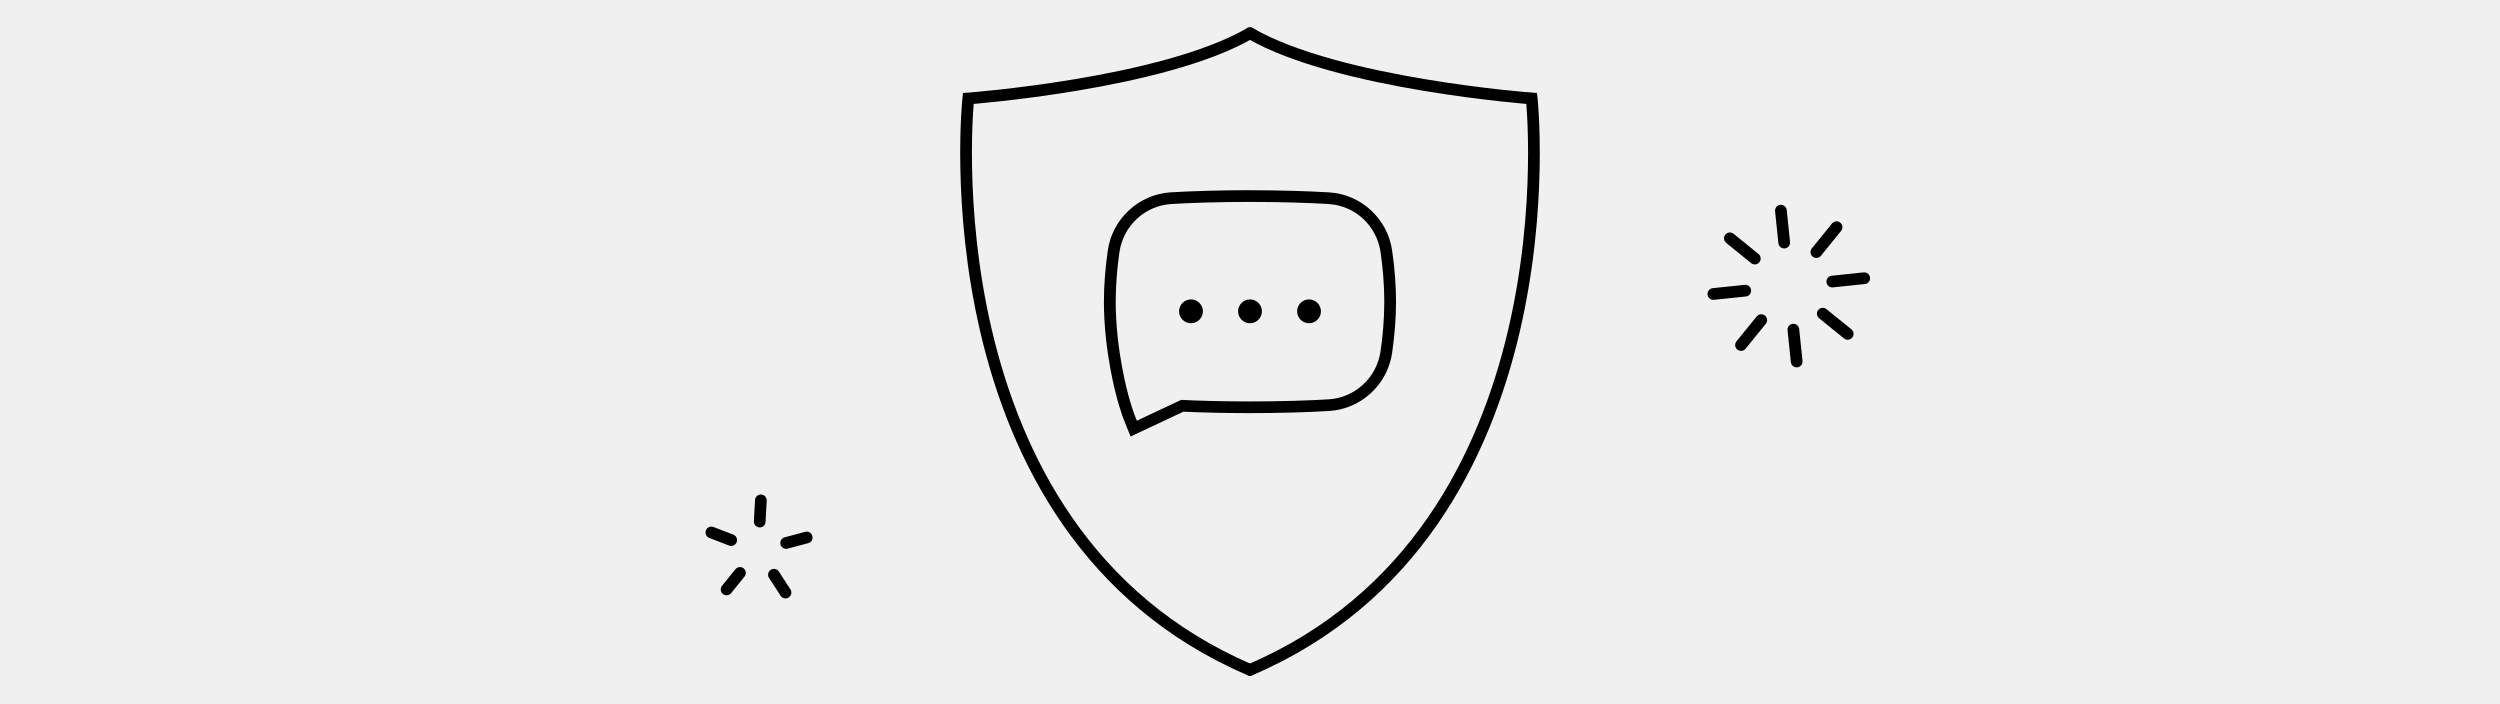
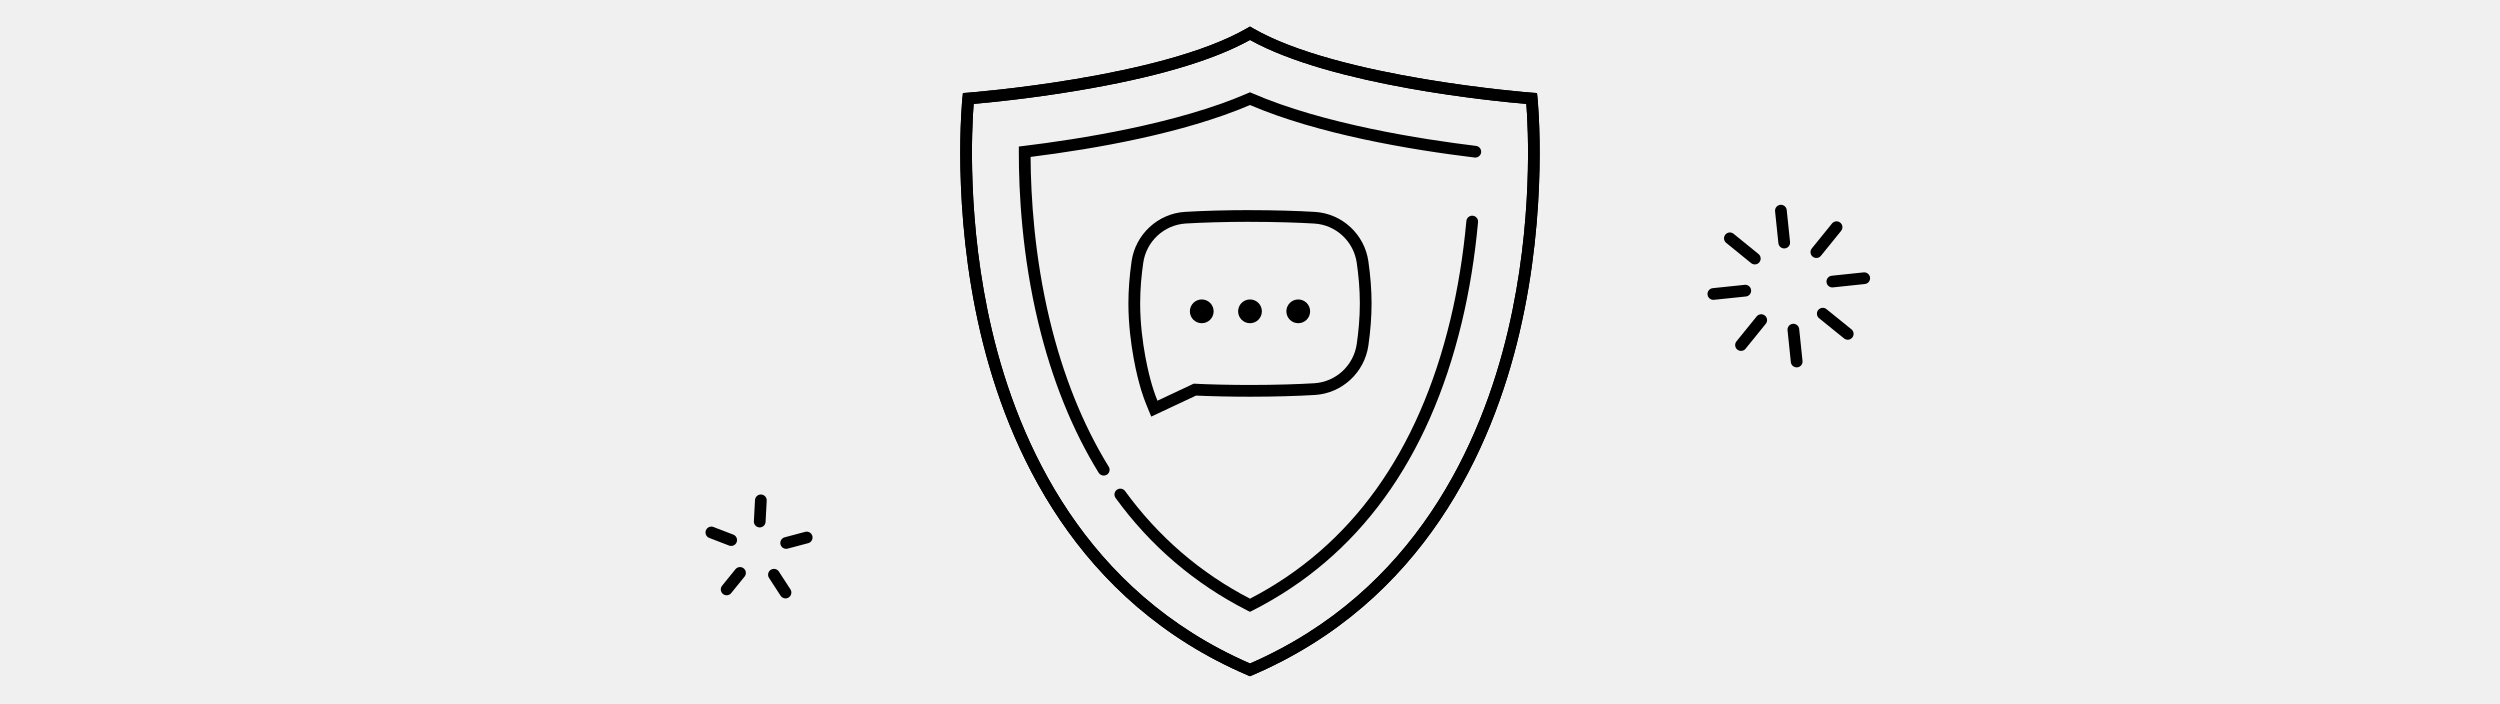
<svg xmlns="http://www.w3.org/2000/svg" id="Layer_2" data-name="Layer 2" viewBox="0 0 640 180">
  <defs>
    <style>
      .cls-1 {
        fill: none;
        stroke: #000;
        stroke-linecap: round;
        stroke-miterlimit: 10;
        stroke-width: 3px;
      }

      .cls-2, .cls-3 {
        stroke-width: 0px;
      }

      .cls-3 {
        fill: #fff;
        opacity: 0;
      }
    </style>
  </defs>
  <g id="Layer_2-2" data-name="Layer 2">
    <g>
      <rect class="cls-3" width="640" height="180" />
      <g>
-         <path class="cls-1" d="M320,8.51c-22.46,13.01-72.12,16.7-72.12,16.7,0,0-11.79,110.36,72.12,146.28" />
-         <path class="cls-1" d="M320,8.51c22.46,13.01,72.12,16.7,72.12,16.7,0,0,11.79,110.36-72.12,146.28" />
-         <path class="cls-2" d="M320,51.69c7.98,0,15.35.25,20.14.54,6.78.42,12.31,5.57,13.28,12.3.54,3.75.96,8.14.96,12.7s-.42,8.95-.96,12.7c-.97,6.73-6.5,11.88-13.28,12.3-4.79.3-12.16.54-20.14.54-6.66,0-13.19-.17-17.62-.4l-11.35,5.33c-.85-2.05-1.56-4.27-2.16-6.51,0,0,0,0,0,0,0,0-3.25-11.34-3.25-23.96,0-4.56.42-8.95.96-12.7.97-6.73,6.5-11.88,13.28-12.3,4.79-.3,12.16-.54,20.14-.54M320,48.69c-7.19,0-14.79.21-20.33.55-8.14.51-14.9,6.76-16.07,14.86-.66,4.58-1,8.99-1,13.12,0,12.89,3.23,24.3,3.36,24.78l.17.6c.09.3.17.61.26.9l.08.29h0c.55,1.84,1.14,3.53,1.77,5.04l1.2,2.91,2.85-1.34,10.67-5.01c4.81.23,11.1.37,17.02.37,7.19,0,14.79-.21,20.33-.55,8.14-.51,14.9-6.76,16.07-14.86.66-4.58,1-8.99,1-13.12s-.33-8.55-1-13.12c-1.17-8.11-7.93-14.36-16.07-14.86-5.54-.34-13.13-.55-20.33-.55h0Z" />
+         <path class="cls-2" d="M320,173.12l-.59-.25c-43.92-18.8-61.44-58.04-68.4-87.64-7.51-31.96-4.66-59.89-4.63-60.17l.13-1.24,1.25-.09c.49-.04,49.58-3.82,71.48-16.5l.75-.44.75.44c21.91,12.68,70.99,16.47,71.48,16.5l1.25.09.13,1.24c.03.28,2.89,28.21-4.63,60.17-6.96,29.61-24.48,68.84-68.4,87.64l-.59.25ZM249.26,26.6c-.45,5.69-1.84,30.32,4.69,58.02,6.78,28.77,23.74,66.84,66.05,85.23,42.3-18.39,59.27-56.47,66.05-85.23,6.53-27.7,5.14-52.32,4.69-58.02-7.99-.67-49.72-4.68-70.74-16.37-9.51,5.29-24.39,9.66-44.24,12.98-12.33,2.07-22.94,3.08-26.5,3.39Z" />
+         <path class="cls-2" d="M320,173.12l-.59-.25c-43.92-18.8-61.44-58.04-68.4-87.64-7.51-31.96-4.66-59.89-4.63-60.17l.13-1.24,1.25-.09c.49-.04,49.58-3.82,71.48-16.5l.75-.44.75.44c21.91,12.68,70.99,16.47,71.48,16.5l1.25.09.13,1.24c.03.28,2.89,28.21-4.63,60.17-6.96,29.61-24.48,68.84-68.4,87.64l-.59.25ZM249.26,26.6c-.45,5.69-1.84,30.32,4.69,58.02,6.78,28.77,23.74,66.84,66.05,85.23,42.3-18.39,59.27-56.47,66.05-85.23,6.53-27.7,5.14-52.32,4.69-58.02-7.99-.67-49.72-4.68-70.74-16.37-9.51,5.29-24.39,9.66-44.24,12.98-12.33,2.07-22.94,3.08-26.5,3.39Z" />
+         <path class="cls-2" d="M282.55,121.75c-.5,0-.99-.25-1.28-.71-6.76-10.95-11.97-23.88-15.47-38.43-4.15-17.25-5-33.33-4.98-43.77v-1.33s1.32-.16,1.32-.16c13.62-1.65,39.16-5.59,57.26-13.47l.6-.26.6.26c18.1,7.88,43.64,11.82,57.26,13.47.82.1,1.41.85,1.31,1.67-.1.82-.85,1.4-1.67,1.31-16.64-2.02-40.03-5.98-57.5-13.44-17.01,7.26-39.64,11.21-56.17,13.28.06,10.29.99,25.49,4.9,41.74,3.43,14.24,8.51,26.88,15.1,37.56.44.71.22,1.63-.49,2.06-.25.15-.52.22-.79.22Z" />
+         <path class="cls-2" d="M320,156.63l-.68-.34c-13.46-6.84-24.81-16.53-33.73-28.81-.49-.67-.34-1.61.33-2.1.67-.49,1.61-.34,2.1.33,8.49,11.68,19.24,20.95,31.98,27.55,25.86-13.39,43.11-37.4,51.28-71.36,1.93-8.01,3.31-16.53,4.11-25.32.08-.83.82-1.43,1.63-1.36.83.08,1.43.8,1.36,1.63-.81,8.93-2.22,17.59-4.18,25.75-8.45,35.15-26.46,59.94-53.51,73.68l-.68.34Z" />
+         <path class="cls-2" d="M320,56.79c6.53,0,12.55.2,16.47.44,5.55.34,10.07,4.56,10.86,10.06.44,3.07.79,6.66.79,10.38s-.35,7.32-.79,10.38c-.79,5.5-5.32,9.71-10.86,10.06-3.92.24-9.94.44-16.47.44-5.44,0-10.78-.14-14.41-.33l-9.28,4.36c-.69-1.67-1.28-3.49-1.77-5.33,0,0,0,0,0,0,0,0-2.66-9.28-2.66-19.59,0-3.73.35-7.32.79-10.38.79-5.5,5.32-9.71,10.86-10.06,3.92-.24,9.94-.44,16.47-.44M320,53.79c-5.89,0-12.12.17-16.66.45-6.91.43-12.65,5.74-13.65,12.62-.54,3.77-.82,7.41-.82,10.81,0,10.62,2.66,20.02,2.77,20.42l.14.49c.07.25.14.5.21.74l.2.71h.01c.41,1.34.86,2.58,1.32,3.71l1.2,2.91,2.85-1.34,8.61-4.04c3.92.18,9.02.29,13.81.29,5.9,0,12.13-.17,16.66-.45,6.91-.43,12.65-5.74,13.65-12.62.54-3.77.82-7.41.82-10.81s-.28-7.04-.82-10.81c-.99-6.89-6.73-12.2-13.65-12.62-4.54-.28-10.77-.45-16.66-.45h0Z" />
        <g>
-           <path class="cls-2" d="M304.89,79.65s.05.02.05.05-.02.05-.05.05-.05-.02-.05-.05.02-.05.05-.05M304.89,76.65c-1.68,0-3.05,1.37-3.05,3.05s1.37,3.05,3.05,3.05,3.05-1.37,3.05-3.05-1.37-3.05-3.05-3.05h0Z" />
-           <path class="cls-2" d="M320,79.65s.05.02.05.05-.02.05-.05.05-.05-.02-.05-.05.02-.05.05-.05M320,76.65c-1.68,0-3.05,1.37-3.05,3.05s1.37,3.05,3.05,3.05,3.05-1.37,3.05-3.05-1.37-3.05-3.05-3.05h0Z" />
-           <path class="cls-2" d="M335.11,79.65s.05.02.05.05-.02.05-.05.05-.05-.02-.05-.05.02-.05.05-.05M335.11,76.65c-1.68,0-3.05,1.37-3.05,3.05s1.37,3.05,3.05,3.05,3.05-1.37,3.05-3.05-1.37-3.05-3.05-3.05h0Z" />
+           <path class="cls-2" d="M307.65,79.66s.04.02.04.04-.02.04-.04.04-.04-.02-.04-.04.02-.04.04-.04M307.65,76.66c-1.68,0-3.04,1.36-3.04,3.04s1.36,3.04,3.04,3.04,3.04-1.36,3.04-3.04-1.36-3.04-3.04-3.04h0Z" />
+           <path class="cls-2" d="M320,79.66s.04.02.04.04-.02.04-.04.04-.04-.02-.04-.04.02-.04.04-.04M320,76.66c-1.68,0-3.04,1.36-3.04,3.04s1.36,3.04,3.04,3.04,3.04-1.36,3.04-3.04-1.36-3.04-3.04-3.04h0Z" />
+           <path class="cls-2" d="M332.35,79.66s.04.02.04.04-.02.04-.04.04-.04-.02-.04-.04.02-.04.04-.04M332.35,76.66c-1.68,0-3.04,1.36-3.04,3.04s1.36,3.04,3.04,3.04,3.04-1.36,3.04-3.04-1.36-3.04-3.04-3.04h0Z" />
        </g>
      </g>
      <g>
-         <line class="cls-1" x1="445.7" y1="88.33" x2="450.88" y2="81.95" />
+         <line class="cls-1" x1="445.7" y1="88.33" x2="450.87" y2="81.95" />
        <line class="cls-1" x1="438.62" y1="75.26" x2="446.79" y2="74.41" />
        <line class="cls-1" x1="442.85" y1="61.01" x2="449.23" y2="66.19" />
        <line class="cls-1" x1="455.91" y1="53.93" x2="456.76" y2="62.1" />
        <line class="cls-1" x1="470.16" y1="58.16" x2="464.99" y2="64.54" />
-         <line class="cls-1" x1="477.24" y1="71.22" x2="469.07" y2="72.08" />
-         <line class="cls-1" x1="473.01" y1="85.47" x2="466.63" y2="80.3" />
+         <line class="cls-1" x1="477.24" y1="71.22" x2="469.08" y2="72.08" />
+         <line class="cls-1" x1="473.02" y1="85.47" x2="466.63" y2="80.3" />
        <line class="cls-1" x1="459.95" y1="92.55" x2="459.1" y2="84.39" />
      </g>
      <g>
-         <line class="cls-1" x1="186.01" y1="150.89" x2="189.43" y2="146.67" />
+         <line class="cls-1" x1="186.02" y1="150.89" x2="189.44" y2="146.67" />
        <line class="cls-1" x1="182.11" y1="136.31" x2="187.18" y2="138.26" />
        <line class="cls-1" x1="194.78" y1="128.09" x2="194.49" y2="133.52" />
        <line class="cls-1" x1="206.51" y1="137.6" x2="201.26" y2="139" />
        <line class="cls-1" x1="201.09" y1="151.69" x2="198.13" y2="147.13" />
      </g>
    </g>
  </g>
</svg>
